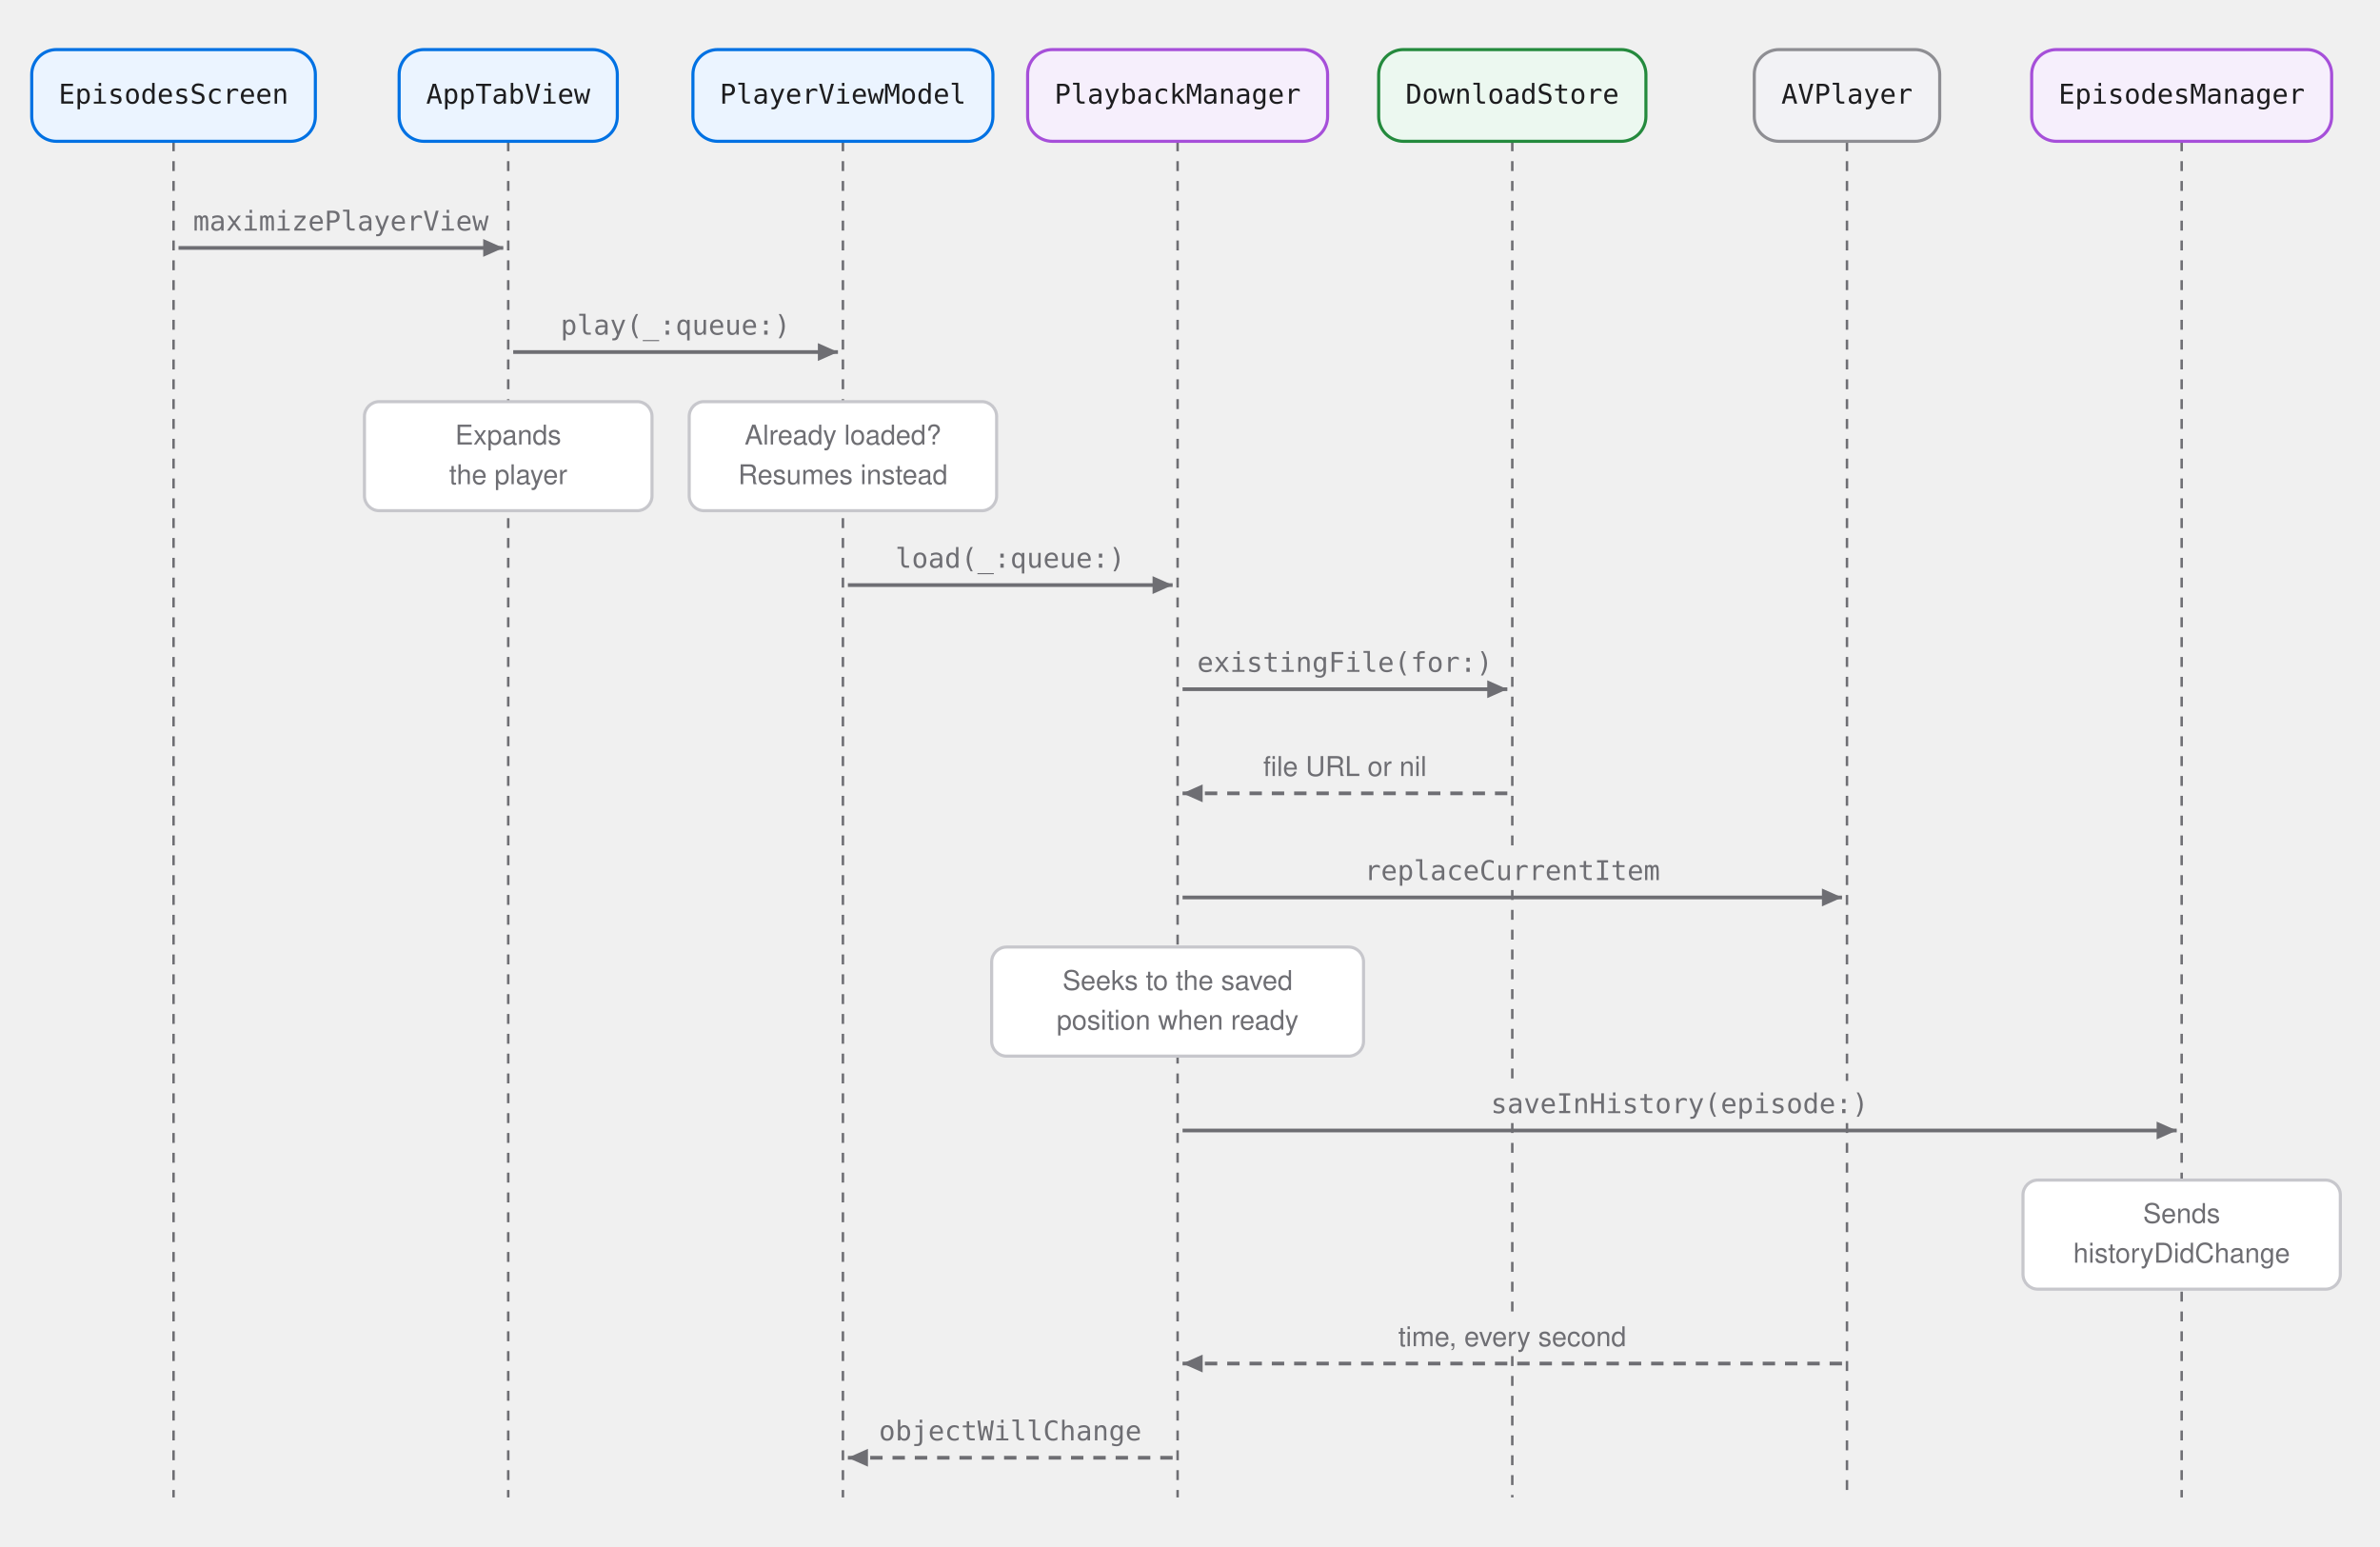
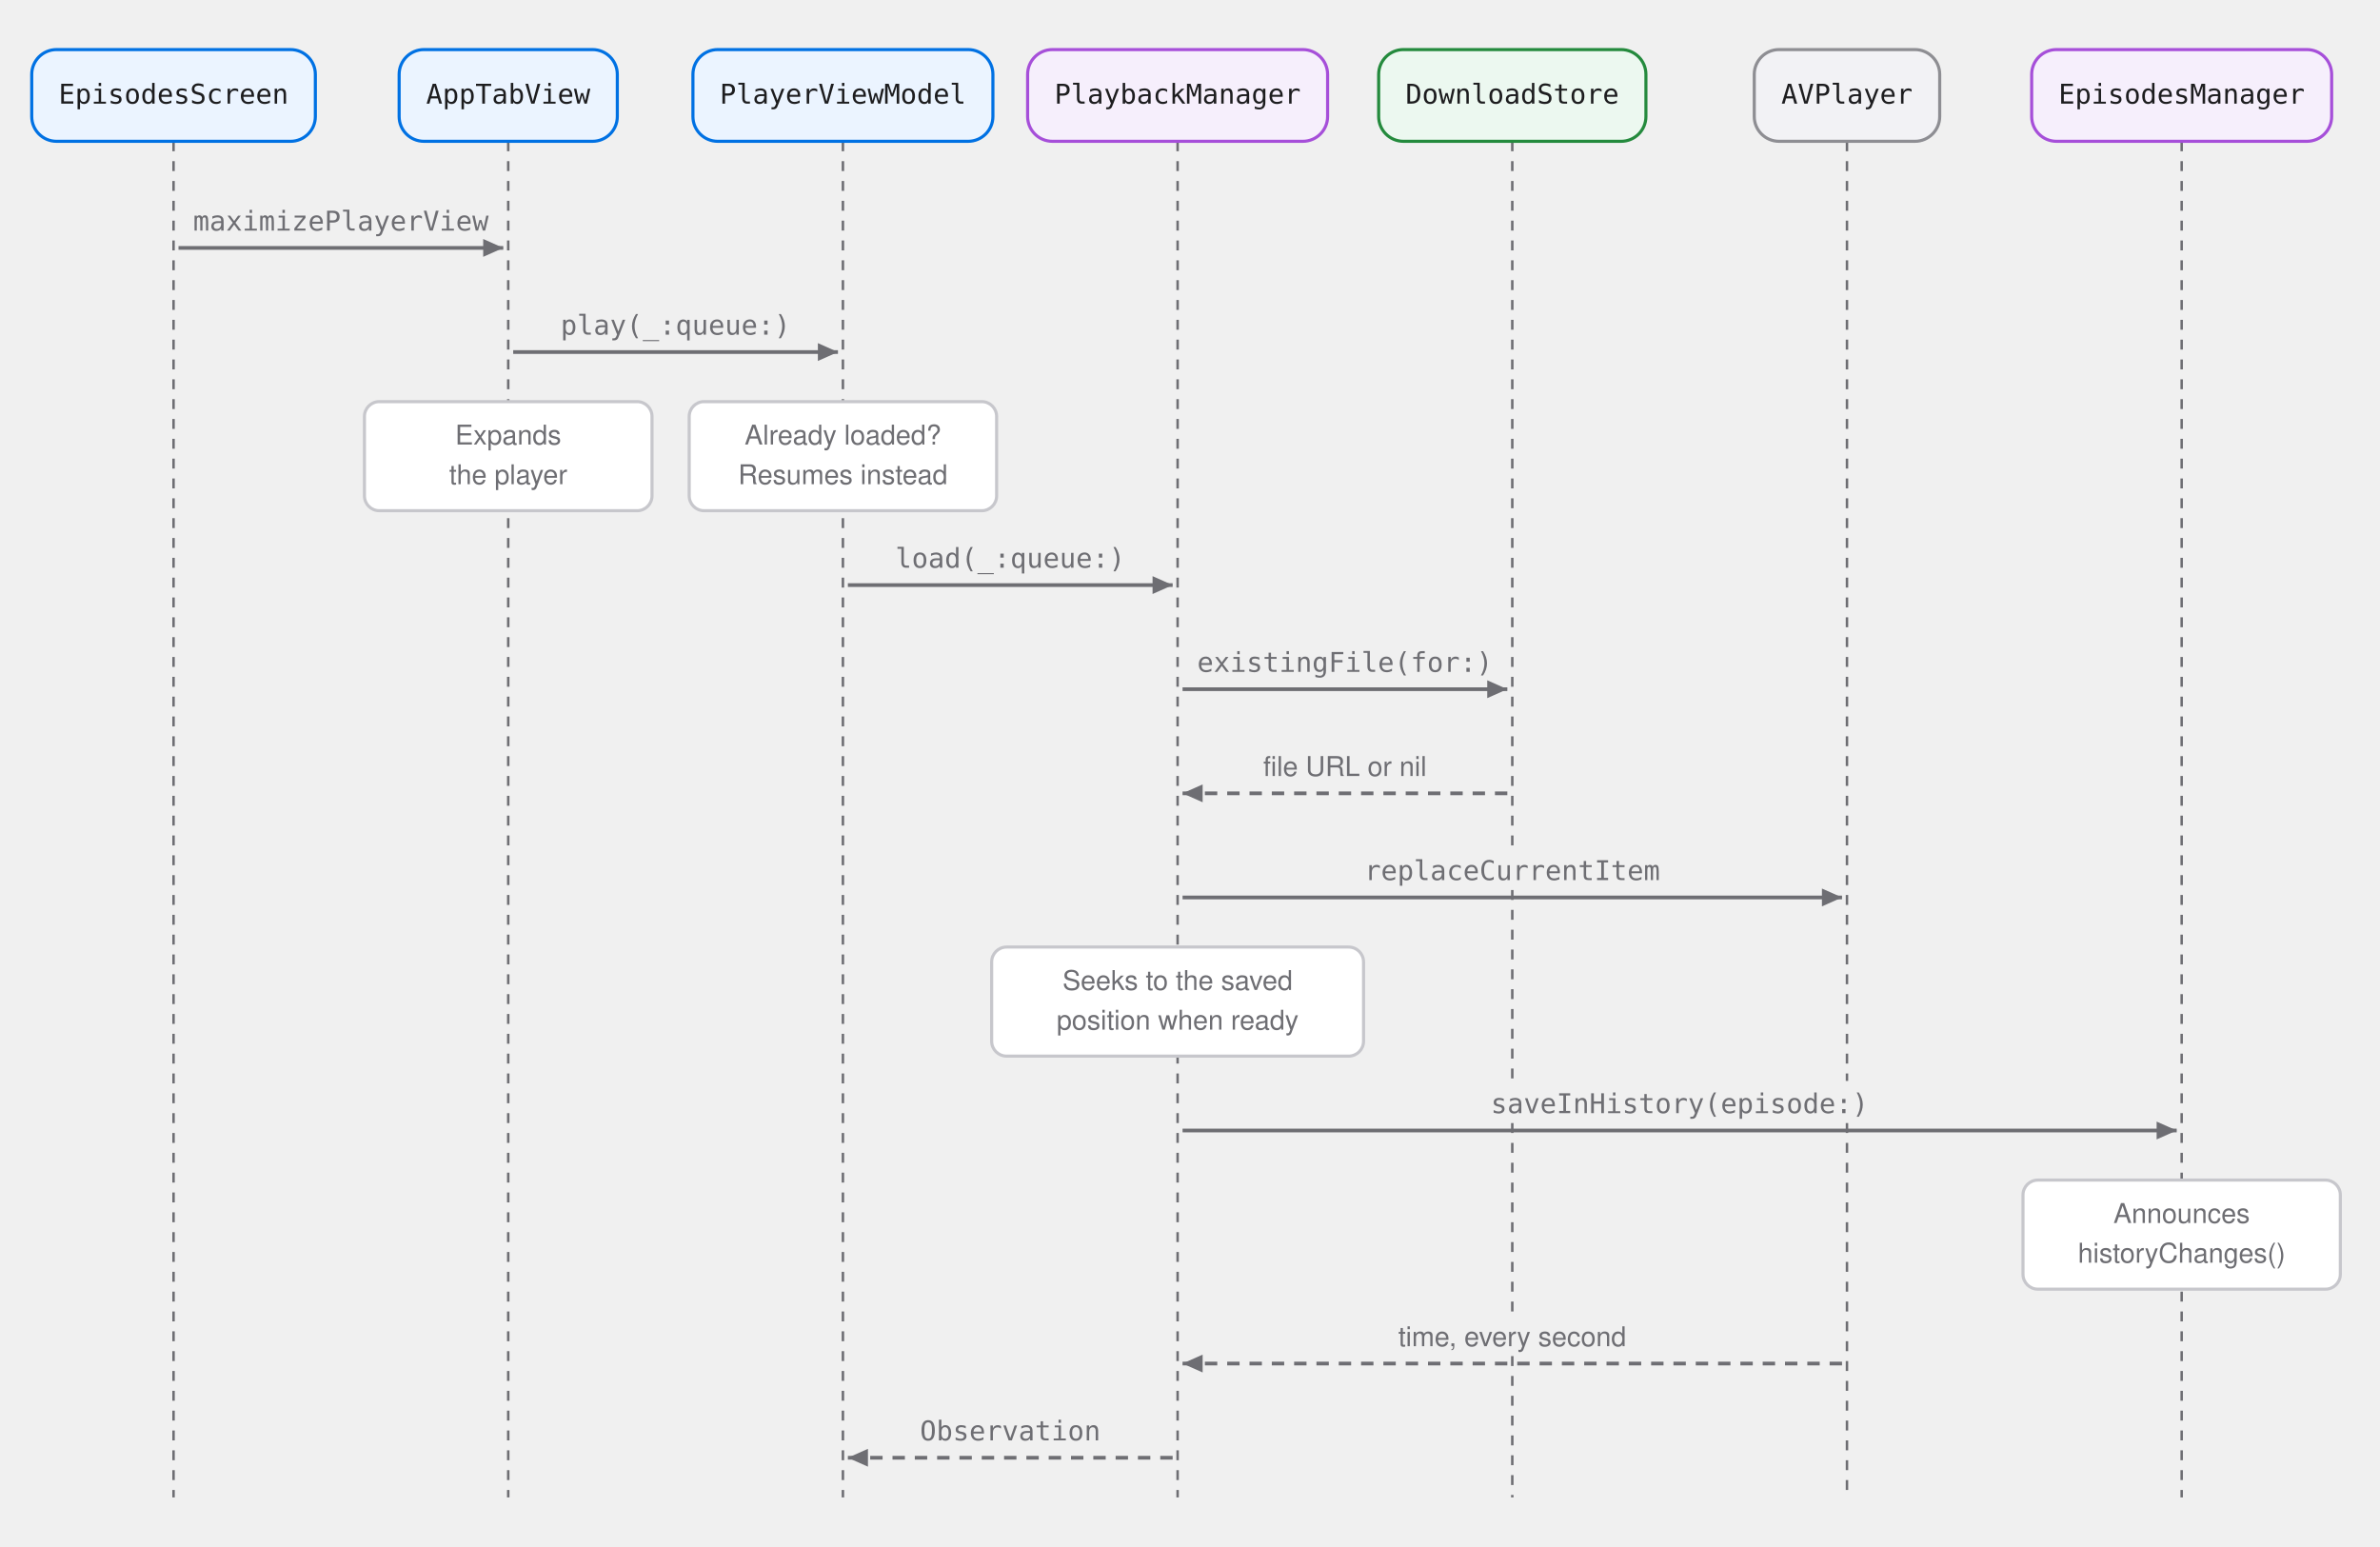
<svg xmlns="http://www.w3.org/2000/svg" width="960" height="624" viewBox="0 0 960 624">
  <defs>
    <marker id="head-line" viewBox="0 0 10 10" refX="9" refY="5" markerWidth="9" markerHeight="9" markerUnits="userSpaceOnUse" orient="auto-start-reverse">
      <path d="M0 1 L9 5 L0 9 z" fill="#6e6e73" />
    </marker>
    <marker id="head-neutral" viewBox="0 0 10 10" refX="9" refY="5" markerWidth="9" markerHeight="9" markerUnits="userSpaceOnUse" orient="auto-start-reverse">
      <path d="M0 1 L9 5 L0 9 z" fill="#c7c7cc" />
    </marker>
    <marker id="head-blue" viewBox="0 0 10 10" refX="9" refY="5" markerWidth="9" markerHeight="9" markerUnits="userSpaceOnUse" orient="auto-start-reverse">
      <path d="M0 1 L9 5 L0 9 z" fill="#0071e3" />
    </marker>
    <marker id="head-purple" viewBox="0 0 10 10" refX="9" refY="5" markerWidth="9" markerHeight="9" markerUnits="userSpaceOnUse" orient="auto-start-reverse">
      <path d="M0 1 L9 5 L0 9 z" fill="#a64fd9" />
    </marker>
    <marker id="head-green" viewBox="0 0 10 10" refX="9" refY="5" markerWidth="9" markerHeight="9" markerUnits="userSpaceOnUse" orient="auto-start-reverse">
      <path d="M0 1 L9 5 L0 9 z" fill="#248a3d" />
    </marker>
    <marker id="head-orange" viewBox="0 0 10 10" refX="9" refY="5" markerWidth="9" markerHeight="9" markerUnits="userSpaceOnUse" orient="auto-start-reverse">
      <path d="M0 1 L9 5 L0 9 z" fill="#c96a00" />
    </marker>
    <marker id="head-teal" viewBox="0 0 10 10" refX="9" refY="5" markerWidth="9" markerHeight="9" markerUnits="userSpaceOnUse" orient="auto-start-reverse">
      <path d="M0 1 L9 5 L0 9 z" fill="#0b8799" />
    </marker>
    <marker id="head-red" viewBox="0 0 10 10" refX="9" refY="5" markerWidth="9" markerHeight="9" markerUnits="userSpaceOnUse" orient="auto-start-reverse">
      <path d="M0 1 L9 5 L0 9 z" fill="#d70015" />
    </marker>
    <marker id="head-gray" viewBox="0 0 10 10" refX="9" refY="5" markerWidth="9" markerHeight="9" markerUnits="userSpaceOnUse" orient="auto-start-reverse">
      <path d="M0 1 L9 5 L0 9 z" fill="#8e8e93" />
    </marker>
    <filter id="shadow" x="-20%" y="-20%" width="140%" height="140%">
      <feDropShadow dx="0" dy="4" stdDeviation="7" flood-color="#000" flood-opacity="0.22" />
    </filter>
  </defs>
  <path d="M70 57 V604" stroke="#6e6e73" stroke-width="1" stroke-dasharray="4 4" />
  <path d="M205 57 V604" stroke="#6e6e73" stroke-width="1" stroke-dasharray="4 4" />
  <path d="M340 57 V604" stroke="#6e6e73" stroke-width="1" stroke-dasharray="4 4" />
  <path d="M475 57 V604" stroke="#6e6e73" stroke-width="1" stroke-dasharray="4 4" />
  <path d="M610 57 V342" stroke="#6e6e73" stroke-width="1" stroke-dasharray="4 4" />
  <path d="M610 359 V436" stroke="#6e6e73" stroke-width="1" stroke-dasharray="4 4" />
  <path d="M610 453 V530" stroke="#6e6e73" stroke-width="1" stroke-dasharray="4 4" />
  <path d="M610 547 V604" stroke="#6e6e73" stroke-width="1" stroke-dasharray="4 4" />
  <path d="M745 57 V436" stroke="#6e6e73" stroke-width="1" stroke-dasharray="4 4" />
  <path d="M745 453 V604" stroke="#6e6e73" stroke-width="1" stroke-dasharray="4 4" />
  <path d="M880 57 V604" stroke="#6e6e73" stroke-width="1" stroke-dasharray="4 4" />
  <rect x="12.8" y="20" width="114.4" height="37" rx="10" fill="#ebf4ff" stroke="#0071e3" stroke-width="1.25" />
  <text x="70" y="41.8" font-family="ui-monospace, 'SF Mono', SFMono-Regular, Menlo, Consolas, monospace" font-size="11" fill="#1d1d1f" text-anchor="middle">EpisodesScreen</text>
  <rect x="161" y="20" width="88" height="37" rx="10" fill="#ebf4ff" stroke="#0071e3" stroke-width="1.25" />
  <text x="205" y="41.8" font-family="ui-monospace, 'SF Mono', SFMono-Regular, Menlo, Consolas, monospace" font-size="11" fill="#1d1d1f" text-anchor="middle">AppTabView</text>
  <rect x="279.5" y="20" width="121" height="37" rx="10" fill="#ebf4ff" stroke="#0071e3" stroke-width="1.25" />
  <text x="340" y="41.8" font-family="ui-monospace, 'SF Mono', SFMono-Regular, Menlo, Consolas, monospace" font-size="11" fill="#1d1d1f" text-anchor="middle">PlayerViewModel</text>
  <rect x="414.5" y="20" width="121" height="37" rx="10" fill="#f6effc" stroke="#a64fd9" stroke-width="1.25" />
  <text x="475" y="41.8" font-family="ui-monospace, 'SF Mono', SFMono-Regular, Menlo, Consolas, monospace" font-size="11" fill="#1d1d1f" text-anchor="middle">PlaybackManager</text>
  <rect x="556.1" y="20" width="107.8" height="37" rx="10" fill="#ecf8f0" stroke="#248a3d" stroke-width="1.25" />
  <text x="610" y="41.8" font-family="ui-monospace, 'SF Mono', SFMono-Regular, Menlo, Consolas, monospace" font-size="11" fill="#1d1d1f" text-anchor="middle">DownloadStore</text>
  <rect x="707.6" y="20" width="74.8" height="37" rx="10" fill="#f2f2f5" stroke="#8e8e93" stroke-width="1.25" />
  <text x="745" y="41.8" font-family="ui-monospace, 'SF Mono', SFMono-Regular, Menlo, Consolas, monospace" font-size="11" fill="#1d1d1f" text-anchor="middle">AVPlayer</text>
  <rect x="819.5" y="20" width="121" height="37" rx="10" fill="#f6effc" stroke="#a64fd9" stroke-width="1.25" />
  <text x="880" y="41.8" font-family="ui-monospace, 'SF Mono', SFMono-Regular, Menlo, Consolas, monospace" font-size="11" fill="#1d1d1f" text-anchor="middle">EpisodesManager</text>
  <path d="M72 100 L203 100" fill="none" stroke="#6e6e73" stroke-width="1.5" marker-end="url(#head-line)" />
  <text x="137.5" y="93" font-family="ui-monospace, 'SF Mono', SFMono-Regular, Menlo, Consolas, monospace" font-size="11" fill="#6e6e73" text-anchor="middle">maximizePlayerView</text>
  <path d="M207 142 L338 142" fill="none" stroke="#6e6e73" stroke-width="1.5" marker-end="url(#head-line)" />
  <text x="272.5" y="135" font-family="ui-monospace, 'SF Mono', SFMono-Regular, Menlo, Consolas, monospace" font-size="11" fill="#6e6e73" text-anchor="middle">play(_:queue:)</text>
  <rect x="147" y="162" width="116" height="44" rx="6" fill="#ffffff" stroke="#c7c7cc" stroke-width="1.25" />
  <text x="205" y="179.3" font-family="-apple-system, BlinkMacSystemFont, 'SF Pro Text', 'Helvetica Neue', Helvetica, Arial, sans-serif" font-size="11" fill="#6e6e73" text-anchor="middle">Expands</text>
  <text x="205" y="195.3" font-family="-apple-system, BlinkMacSystemFont, 'SF Pro Text', 'Helvetica Neue', Helvetica, Arial, sans-serif" font-size="11" fill="#6e6e73" text-anchor="middle">the player</text>
  <rect x="278" y="162" width="124" height="44" rx="6" fill="#ffffff" stroke="#c7c7cc" stroke-width="1.25" />
  <text x="340" y="179.3" font-family="-apple-system, BlinkMacSystemFont, 'SF Pro Text', 'Helvetica Neue', Helvetica, Arial, sans-serif" font-size="11" fill="#6e6e73" text-anchor="middle">Already loaded?</text>
  <text x="340" y="195.3" font-family="-apple-system, BlinkMacSystemFont, 'SF Pro Text', 'Helvetica Neue', Helvetica, Arial, sans-serif" font-size="11" fill="#6e6e73" text-anchor="middle">Resumes instead</text>
  <path d="M342 236 L473 236" fill="none" stroke="#6e6e73" stroke-width="1.5" marker-end="url(#head-line)" />
  <text x="407.5" y="229" font-family="ui-monospace, 'SF Mono', SFMono-Regular, Menlo, Consolas, monospace" font-size="11" fill="#6e6e73" text-anchor="middle">load(_:queue:)</text>
  <path d="M477 278 L608 278" fill="none" stroke="#6e6e73" stroke-width="1.5" marker-end="url(#head-line)" />
  <text x="542.5" y="271" font-family="ui-monospace, 'SF Mono', SFMono-Regular, Menlo, Consolas, monospace" font-size="11" fill="#6e6e73" text-anchor="middle">existingFile(for:)</text>
  <path d="M608 320 L477 320" fill="none" stroke="#6e6e73" stroke-width="1.5" stroke-dasharray="5 4" marker-end="url(#head-line)" />
  <text x="542.5" y="313" font-family="-apple-system, BlinkMacSystemFont, 'SF Pro Text', 'Helvetica Neue', Helvetica, Arial, sans-serif" font-size="11" fill="#6e6e73" text-anchor="middle">file URL or nil</text>
  <path d="M477 362 L743 362" fill="none" stroke="#6e6e73" stroke-width="1.5" marker-end="url(#head-line)" />
  <text x="610" y="355" font-family="ui-monospace, 'SF Mono', SFMono-Regular, Menlo, Consolas, monospace" font-size="11" fill="#6e6e73" text-anchor="middle">replaceCurrentItem</text>
  <rect x="400" y="382" width="150" height="44" rx="6" fill="#ffffff" stroke="#c7c7cc" stroke-width="1.25" />
  <text x="475" y="399.3" font-family="-apple-system, BlinkMacSystemFont, 'SF Pro Text', 'Helvetica Neue', Helvetica, Arial, sans-serif" font-size="11" fill="#6e6e73" text-anchor="middle">Seeks to the saved</text>
  <text x="475" y="415.3" font-family="-apple-system, BlinkMacSystemFont, 'SF Pro Text', 'Helvetica Neue', Helvetica, Arial, sans-serif" font-size="11" fill="#6e6e73" text-anchor="middle">position when ready</text>
  <path d="M477 456 L878 456" fill="none" stroke="#6e6e73" stroke-width="1.5" marker-end="url(#head-line)" />
  <text x="677.5" y="449" font-family="ui-monospace, 'SF Mono', SFMono-Regular, Menlo, Consolas, monospace" font-size="11" fill="#6e6e73" text-anchor="middle">saveInHistory(episode:)</text>
  <rect x="816" y="476" width="128" height="44" rx="6" fill="#ffffff" stroke="#c7c7cc" stroke-width="1.25" />
-   <text x="880" y="493.3" font-family="-apple-system, BlinkMacSystemFont, 'SF Pro Text', 'Helvetica Neue', Helvetica, Arial, sans-serif" font-size="11" fill="#6e6e73" text-anchor="middle">Sends</text>
-   <text x="880" y="509.3" font-family="-apple-system, BlinkMacSystemFont, 'SF Pro Text', 'Helvetica Neue', Helvetica, Arial, sans-serif" font-size="11" fill="#6e6e73" text-anchor="middle">historyDidChange</text>
+   <text x="880" y="493.3" font-family="-apple-system, BlinkMacSystemFont, 'SF Pro Text', 'Helvetica Neue', Helvetica, Arial, sans-serif" font-size="11" fill="#6e6e73" text-anchor="middle">Announces</text>
+   <text x="880" y="509.3" font-family="-apple-system, BlinkMacSystemFont, 'SF Pro Text', 'Helvetica Neue', Helvetica, Arial, sans-serif" font-size="11" fill="#6e6e73" text-anchor="middle">historyChanges()</text>
  <path d="M743 550 L477 550" fill="none" stroke="#6e6e73" stroke-width="1.5" stroke-dasharray="5 4" marker-end="url(#head-line)" />
  <text x="610" y="543" font-family="-apple-system, BlinkMacSystemFont, 'SF Pro Text', 'Helvetica Neue', Helvetica, Arial, sans-serif" font-size="11" fill="#6e6e73" text-anchor="middle">time, every second</text>
  <path d="M473 588 L342 588" fill="none" stroke="#6e6e73" stroke-width="1.5" stroke-dasharray="5 4" marker-end="url(#head-line)" />
-   <text x="407.5" y="581" font-family="ui-monospace, 'SF Mono', SFMono-Regular, Menlo, Consolas, monospace" font-size="11" fill="#6e6e73" text-anchor="middle">objectWillChange</text>
+   <text x="407.5" y="581" font-family="ui-monospace, 'SF Mono', SFMono-Regular, Menlo, Consolas, monospace" font-size="11" fill="#6e6e73" text-anchor="middle">Observation</text>
</svg>
